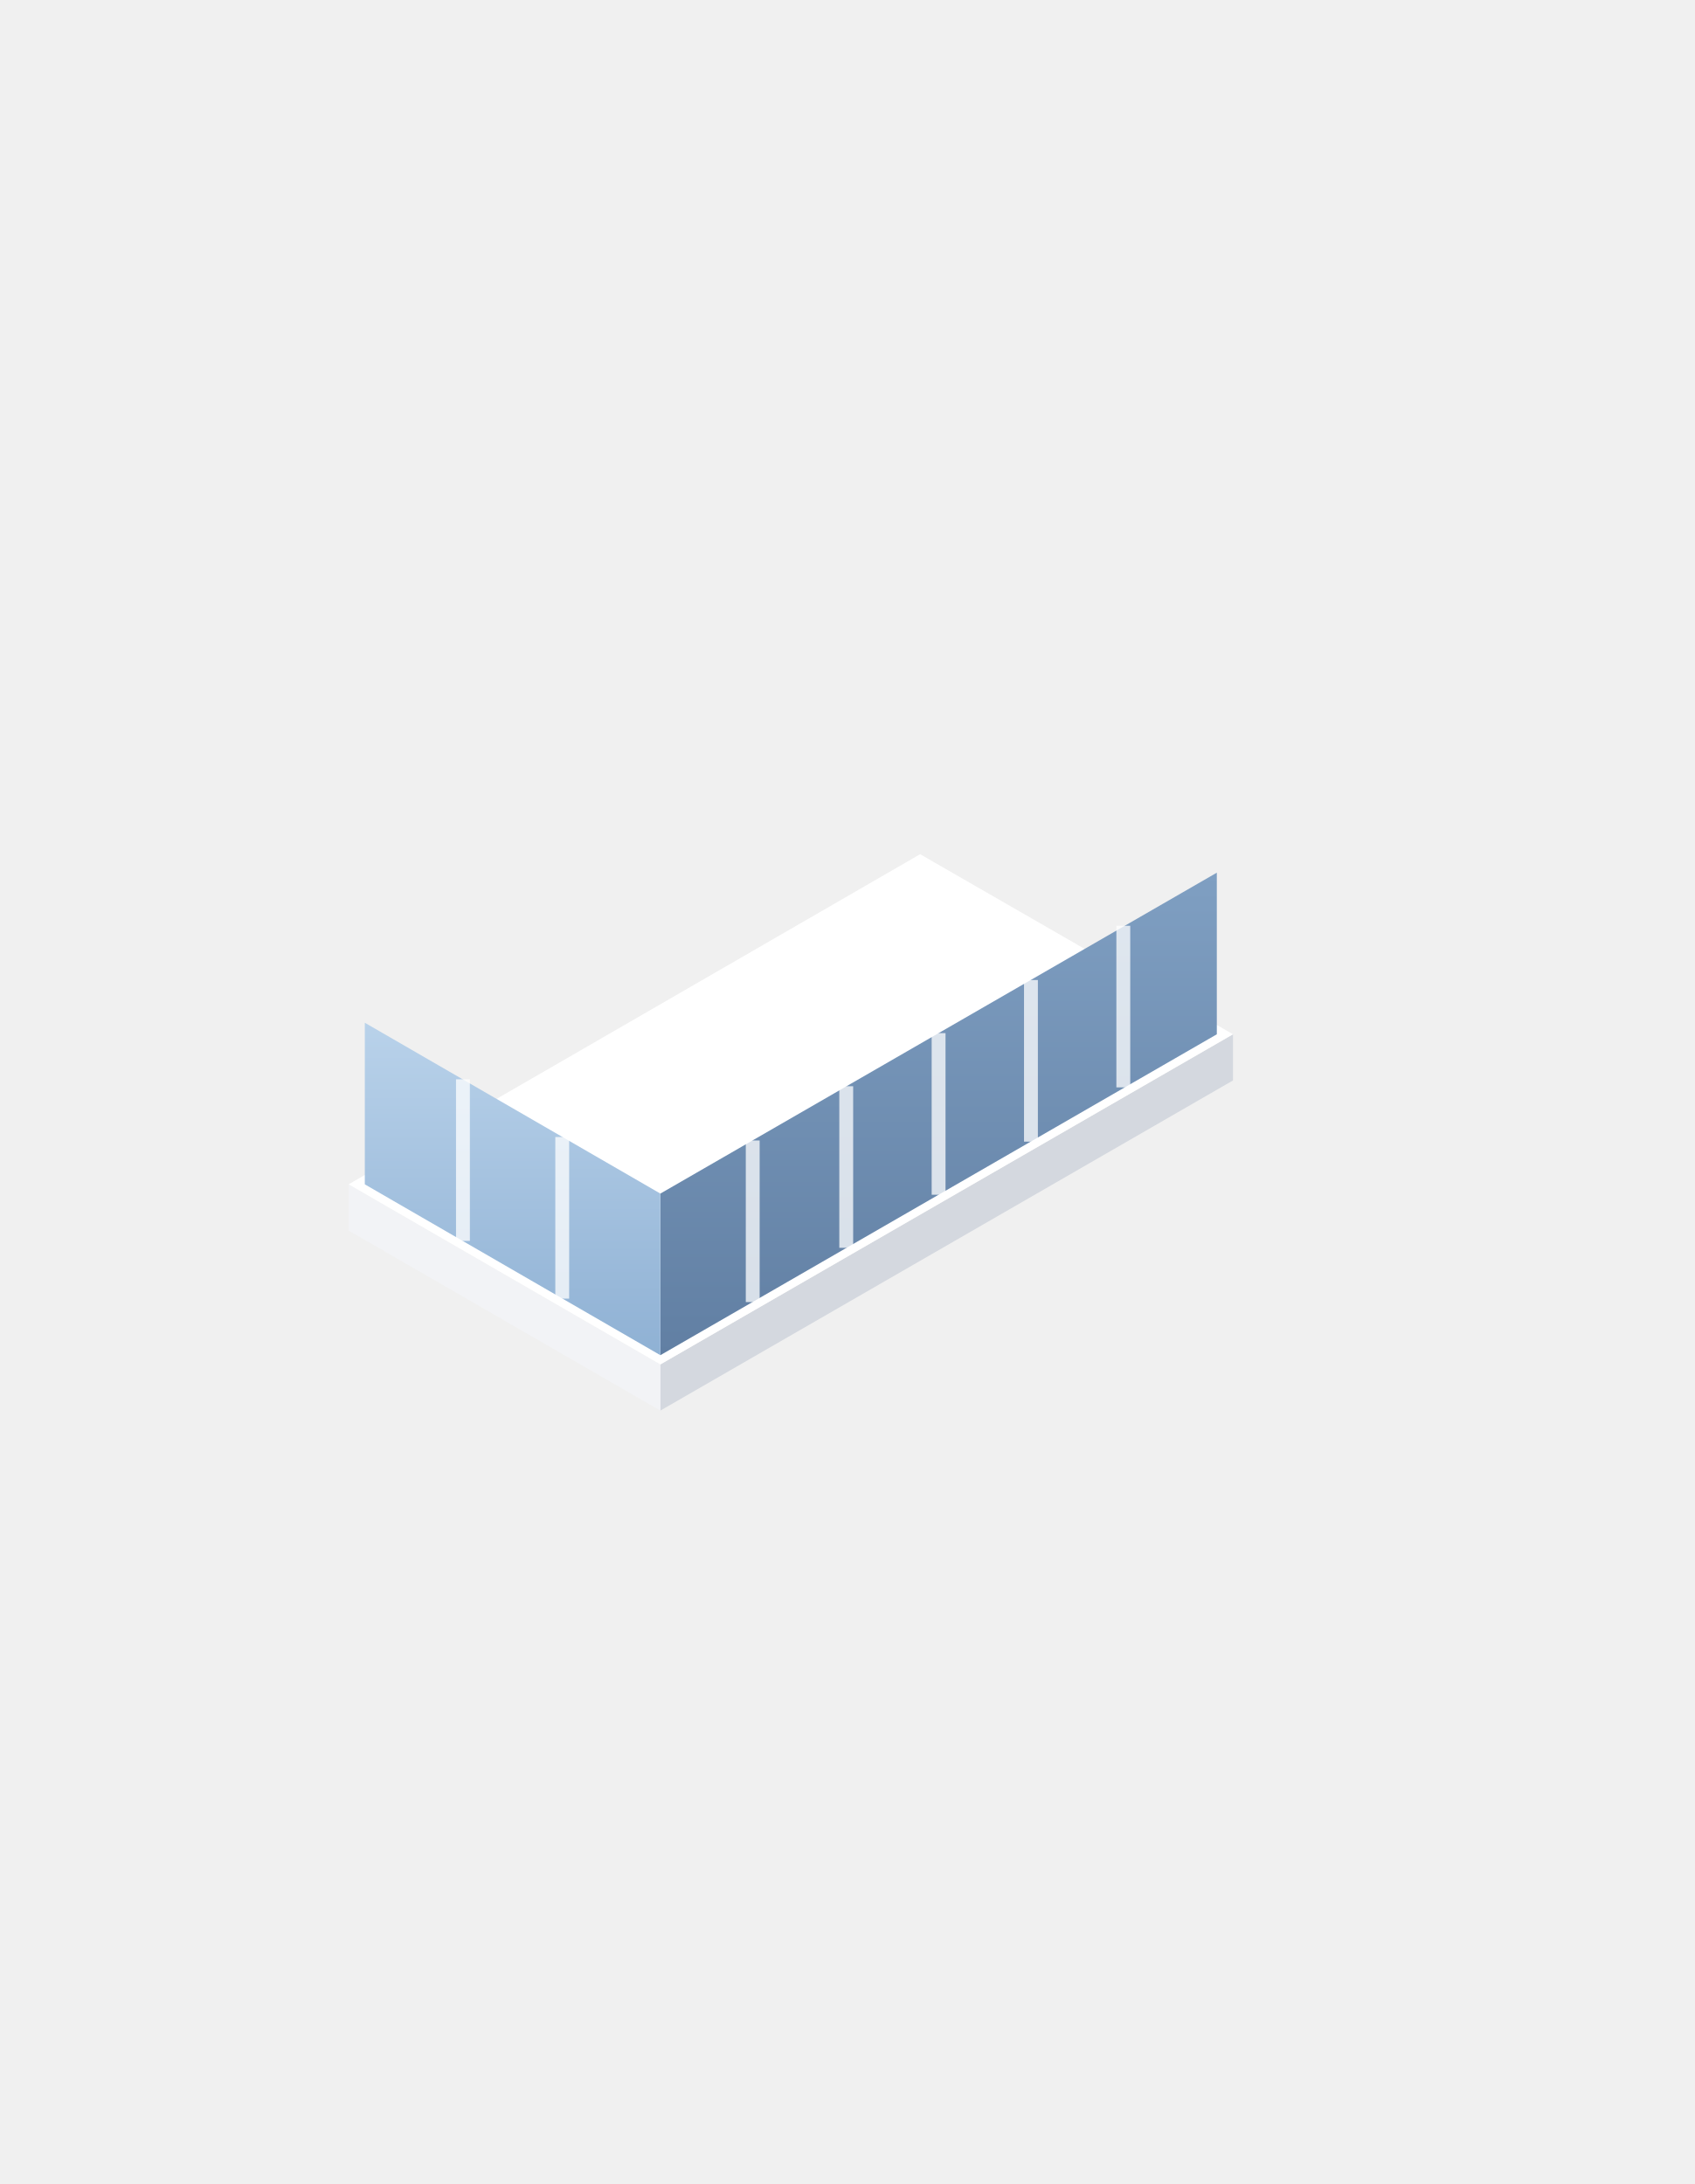
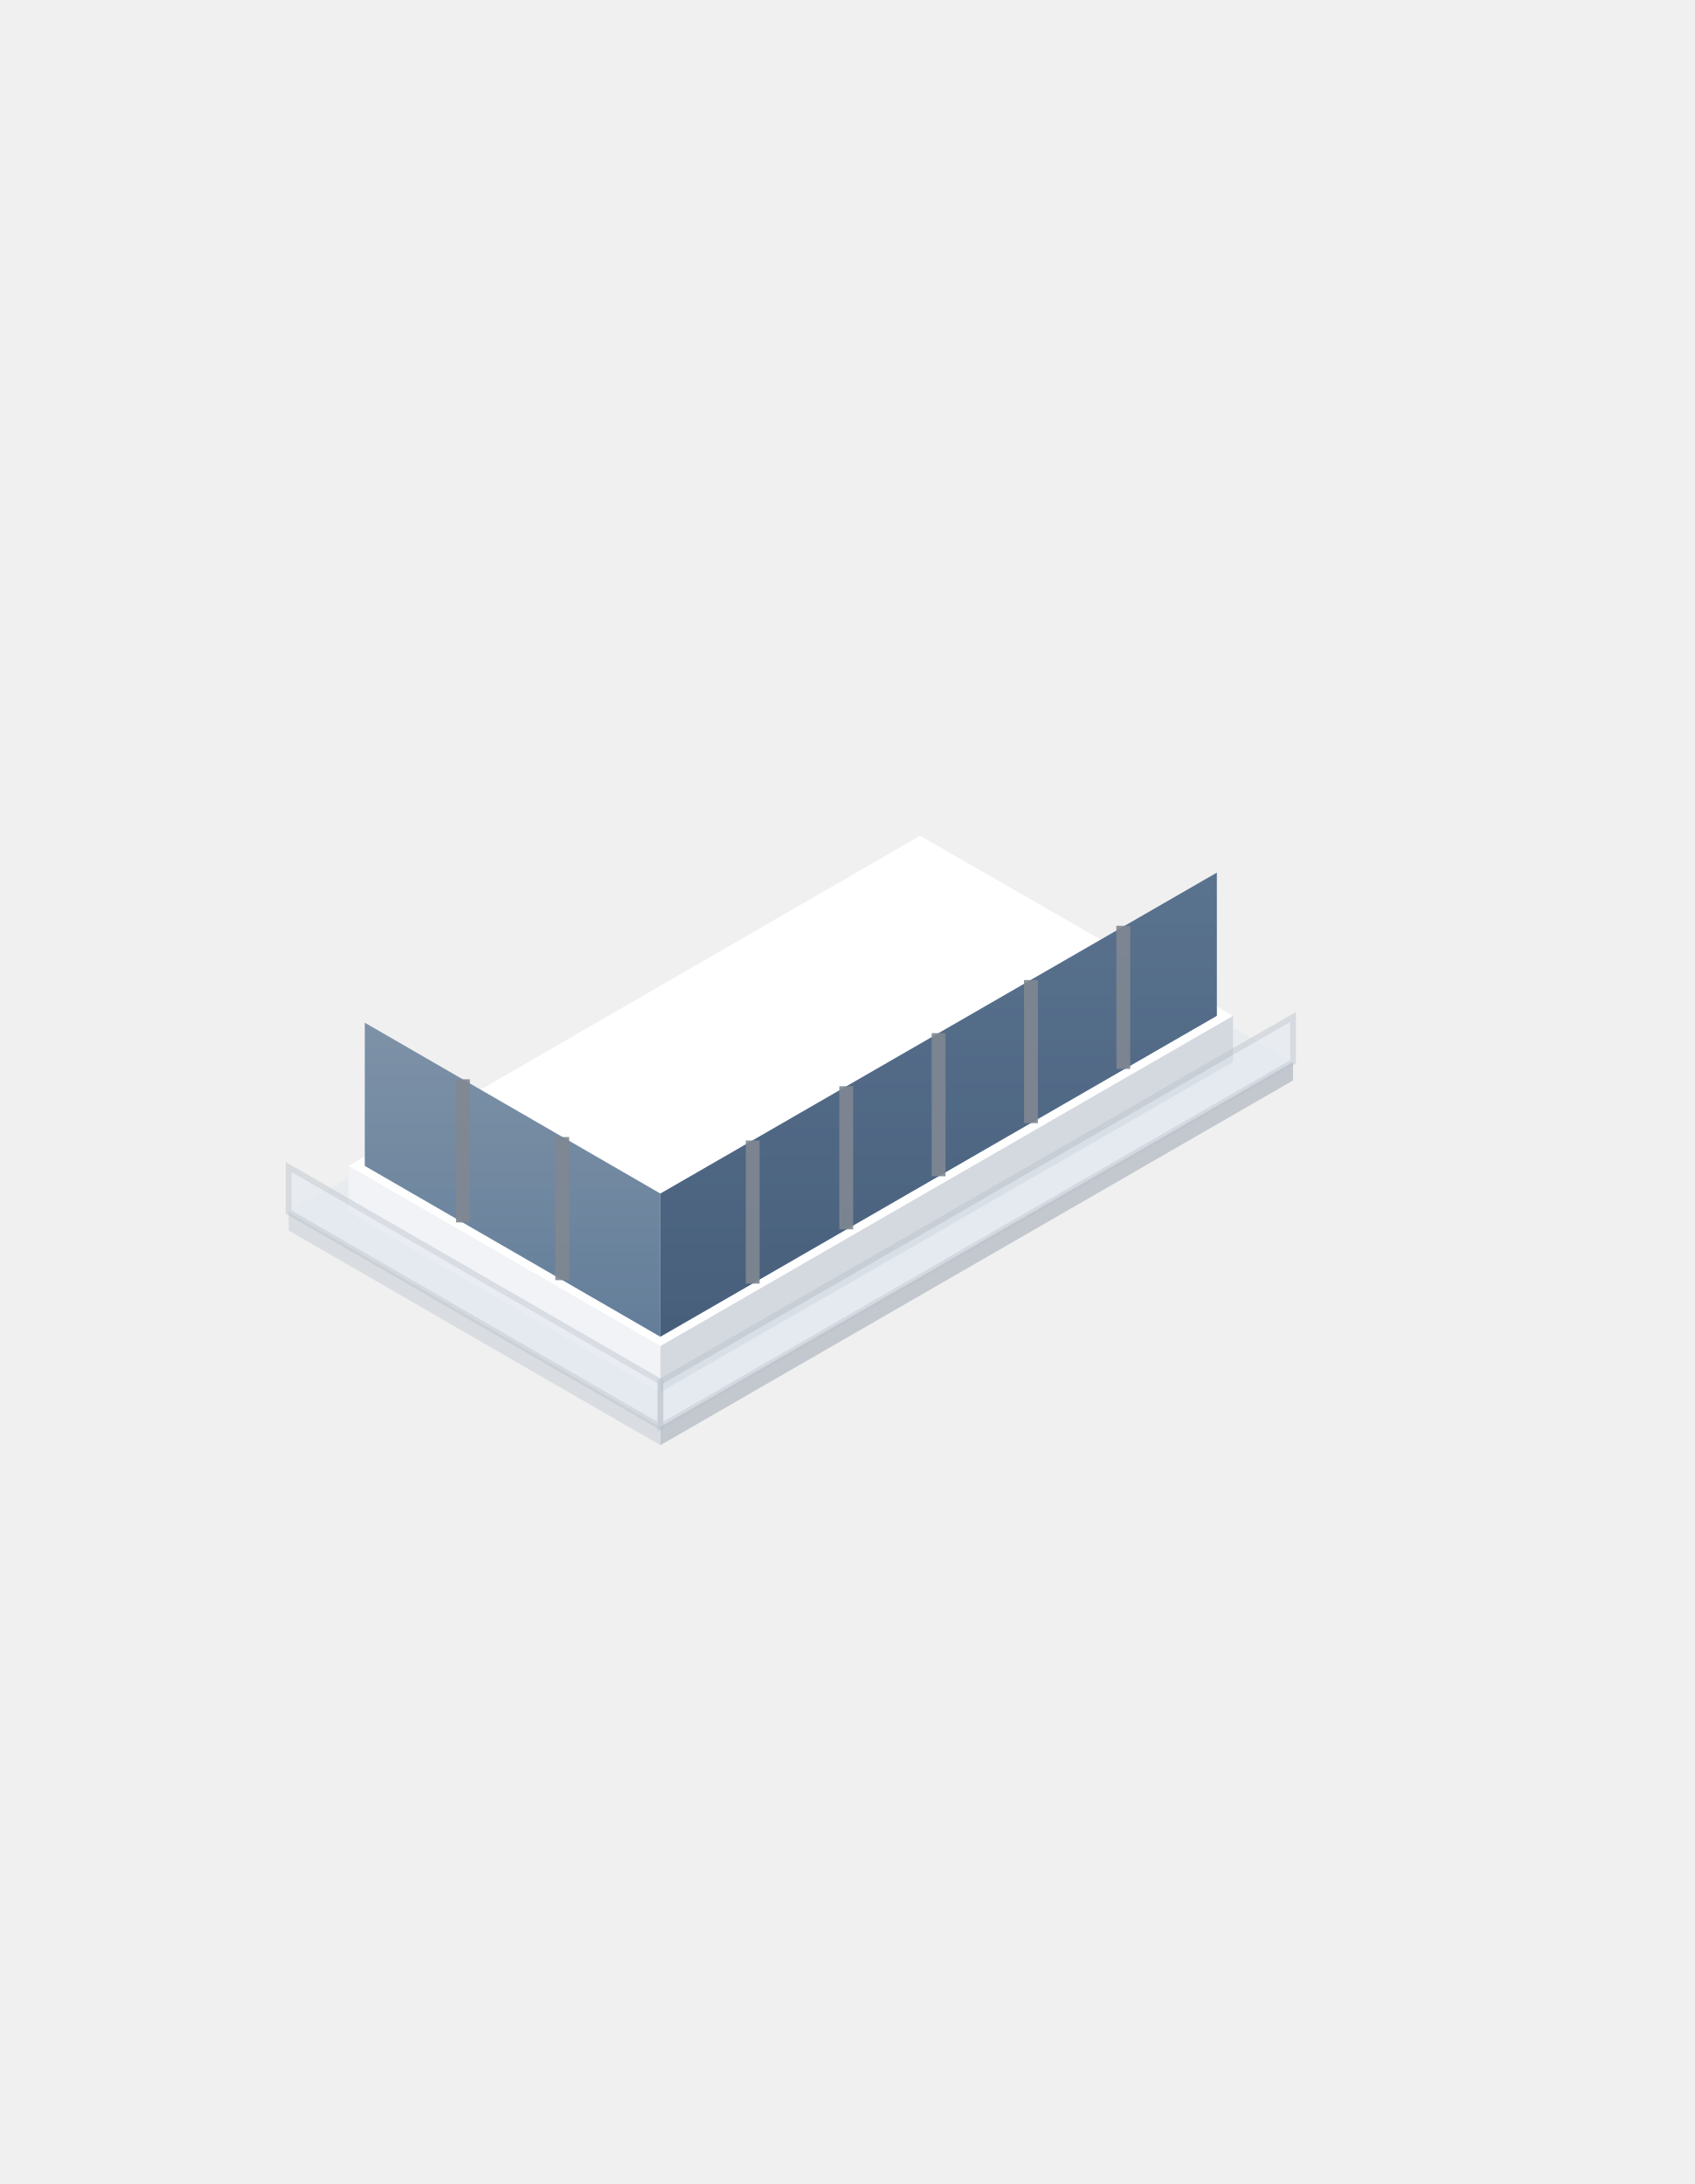
<svg xmlns="http://www.w3.org/2000/svg" viewBox="-102.6 -187.8 146.8 189.2" width="293.6" height="378.4">
  <defs>
    <linearGradient id="iso-glass-l" x1="0" y1="0" x2="0" y2="1">
      <stop offset="0" stop-color="#B9D2EA" />
      <stop offset="1" stop-color="#8FB1D4" />
    </linearGradient>
    <linearGradient id="iso-glass-r" x1="0" y1="0" x2="0" y2="1">
      <stop offset="0" stop-color="#7F9FC2" />
      <stop offset="1" stop-color="#617FA3" />
    </linearGradient>
  </defs>
-   <polygon points="4.2,-94.2 -45.4,-65.6 -45.4,-69.6 4.2,-98.2" fill="#D4D8DF" />
-   <polygon points="-45.4,-65.6 -72.4,-81.2 -72.4,-85.2 -45.4,-69.6" fill="#F2F3F6" />
-   <polygon points="-22.9,-113.8 4.2,-98.2 -45.4,-69.6 -72.4,-85.2" fill="#FFFFFF" />
-   <polygon points="2.8,-98.2 -45.4,-70.4 -45.4,-84.4 2.8,-112.2" fill="url(#iso-glass-r)" />
-   <polygon points="-45.4,-70.4 -71,-85.2 -71,-99.2 -45.4,-84.4" fill="url(#iso-glass-l)" />
-   <path d="M-5.3 -93.6V-107.6M-13.3 -88.9V-102.9M-21.3 -84.3V-98.3M-29.3 -79.7V-93.7M-37.4 -75V-89M-53.9 -75.3V-89.3M-62.5 -80.3V-94.3" stroke="#FFFFFF" stroke-width="1.2" opacity="0.75" />
+   <polygon points="9.4,-94.2 -45.4,-62.6 -45.4,-64.2 9.4,-95.8" fill="#C3C8CF" />
+   <polygon points="-45.4,-62.6 -77.6,-81.2 -77.6,-82.8 -45.4,-64.2" fill="#D9DDE2" />
+   <polygon points="-22.9,-114.4 9.4,-95.8 -45.4,-64.2 -77.6,-82.8" fill="#E9ECEF" />
+   <polygon points="4.2,-95.8 -45.4,-67.2 -45.4,-71.2 4.2,-99.8" fill="#D4D8DF" />
+   <polygon points="-45.4,-67.2 -72.4,-82.8 -72.4,-86.8 -45.4,-71.2" fill="#F2F3F6" />
+   <polygon points="-22.9,-115.4 4.2,-99.8 -45.4,-71.2 -72.4,-86.8" fill="#FFFFFF" />
+   <polygon points="2.8,-99.8 -45.4,-72 -45.4,-84.4 2.8,-112.2" fill="url(#iso-glass-r)" />
+   <polygon points="2.8,-99.8 -45.4,-72 -45.4,-84.4 2.8,-112.2" fill="#1E2A3A" opacity="0.38" />
+   <polygon points="-45.4,-72 -71,-86.8 -71,-99.2 -45.4,-84.4" fill="url(#iso-glass-l)" />
+   <polygon points="-45.4,-72 -71,-86.8 -71,-99.2 -45.4,-84.4" fill="#1E2A3A" opacity="0.38" />
+   <path d="M-5.3 -95.2V-107.6M-13.3 -90.5V-102.9M-21.3 -85.9V-98.3M-29.3 -81.3V-93.7M-37.4 -76.6V-89M-53.9 -76.9V-89.3M-62.5 -81.9V-94.3" stroke="#7F8791" stroke-width="1.2" opacity="0.9" />
+   <polygon points="9.4,-95.8 -45.4,-64.2 -45.4,-68.1 9.4,-99.7" fill="#DDE7EF" opacity="0.45" stroke="#B9C2CB" stroke-width="0.5" />
+   <polygon points="-45.4,-64.2 -77.6,-82.8 -77.6,-86.7 -45.4,-68.1" fill="#DDE7EF" opacity="0.45" stroke="#B9C2CB" stroke-width="0.5" />
</svg>
